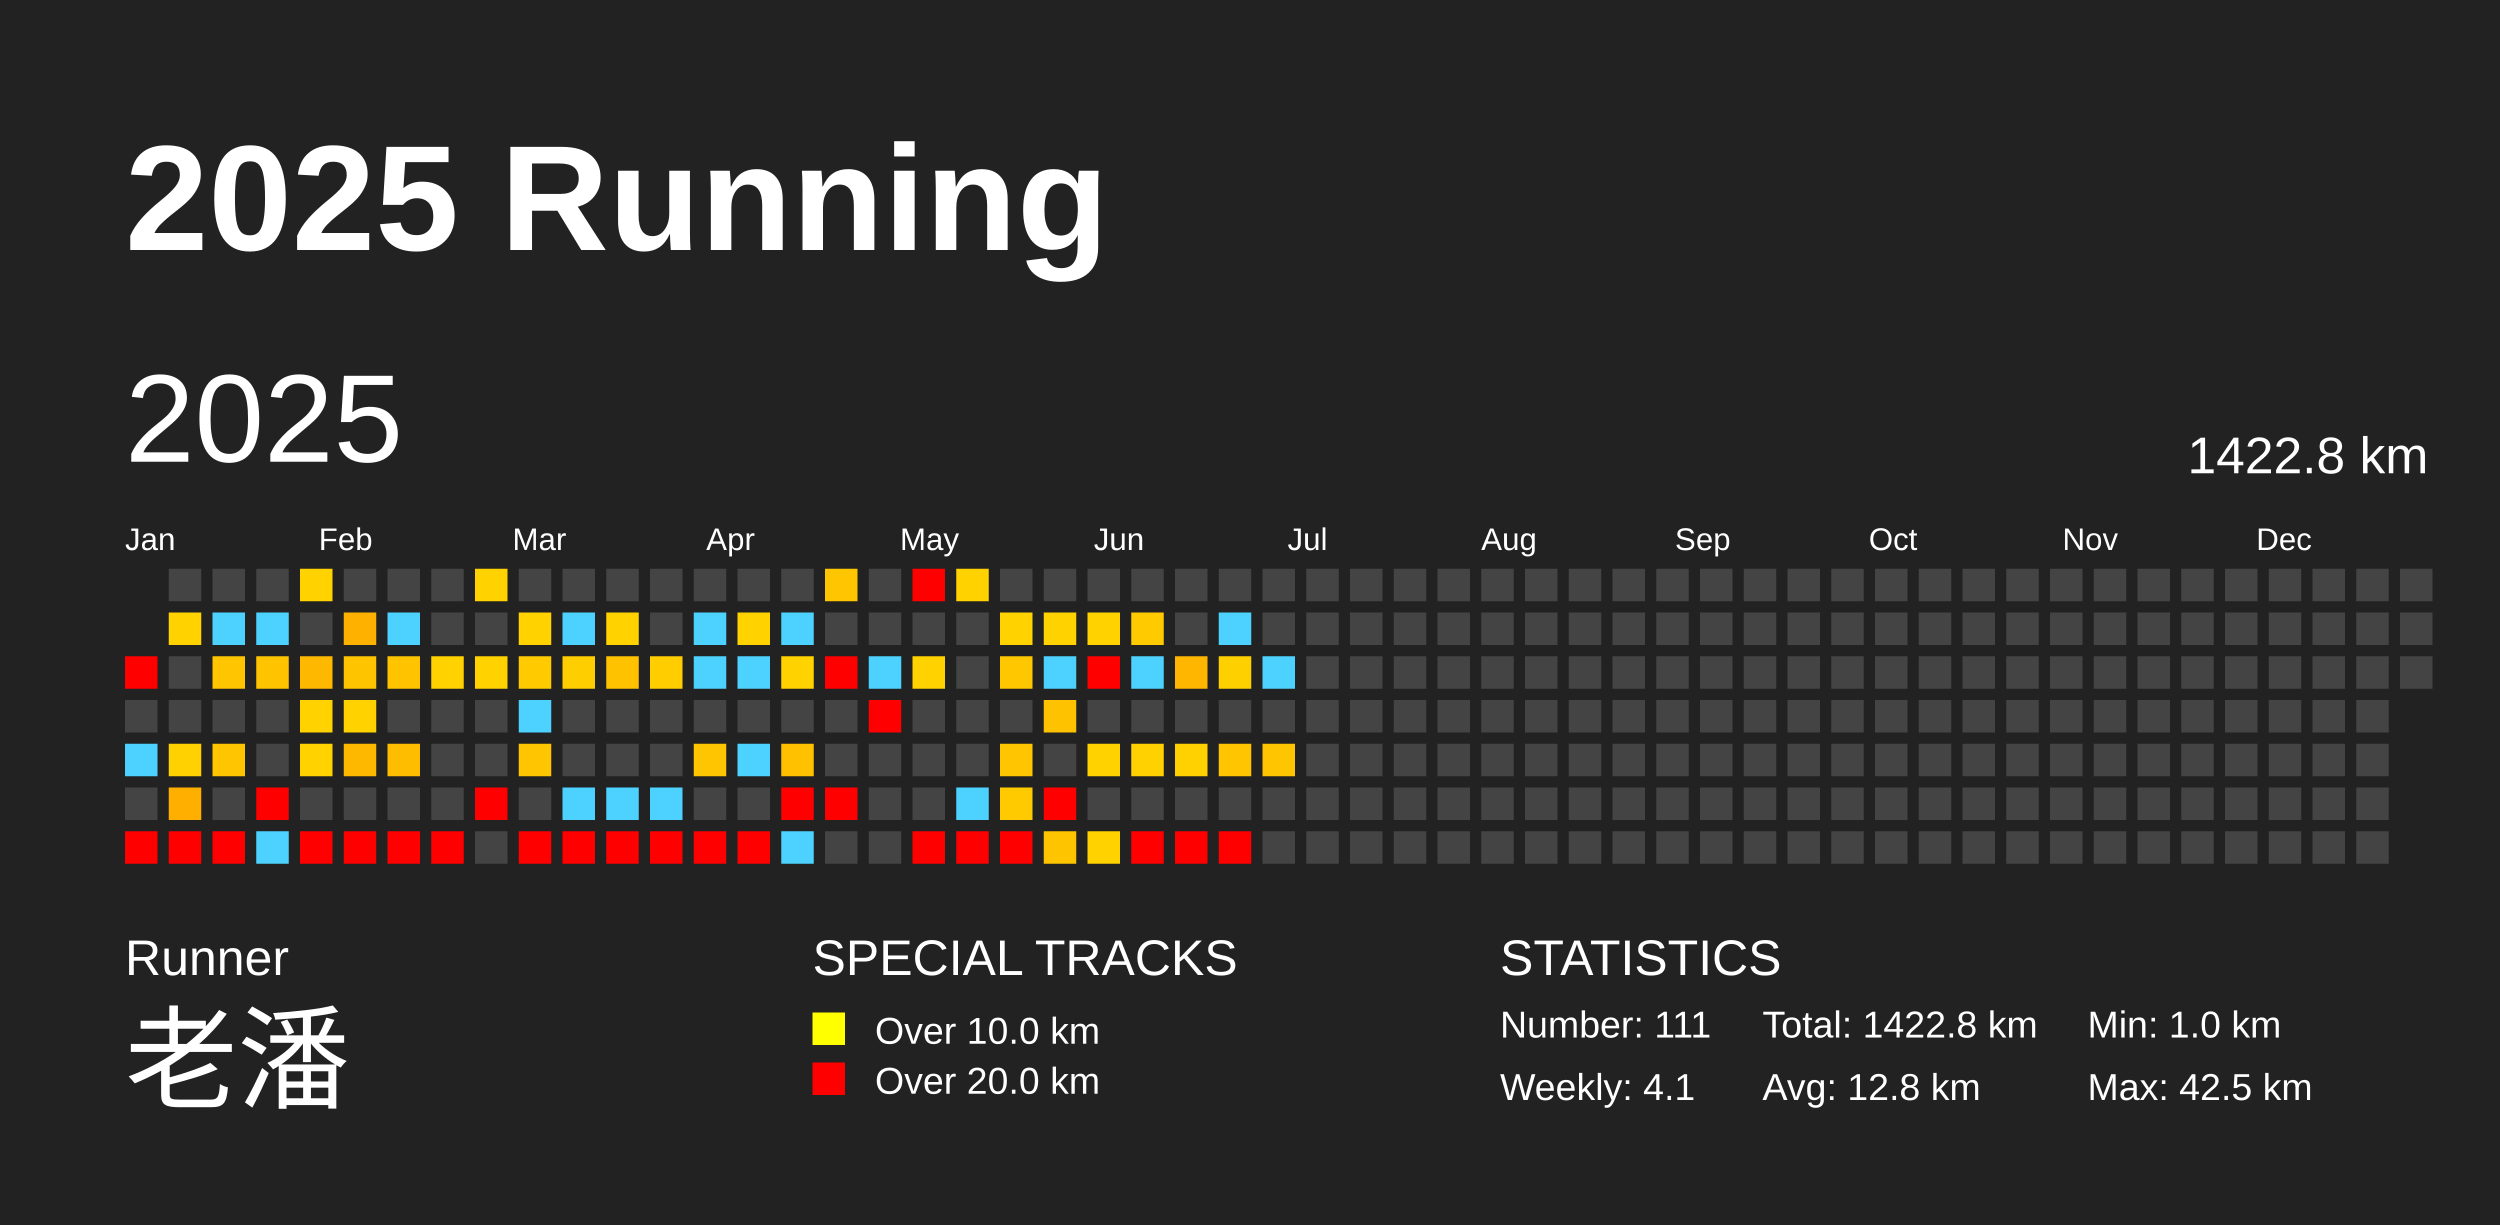
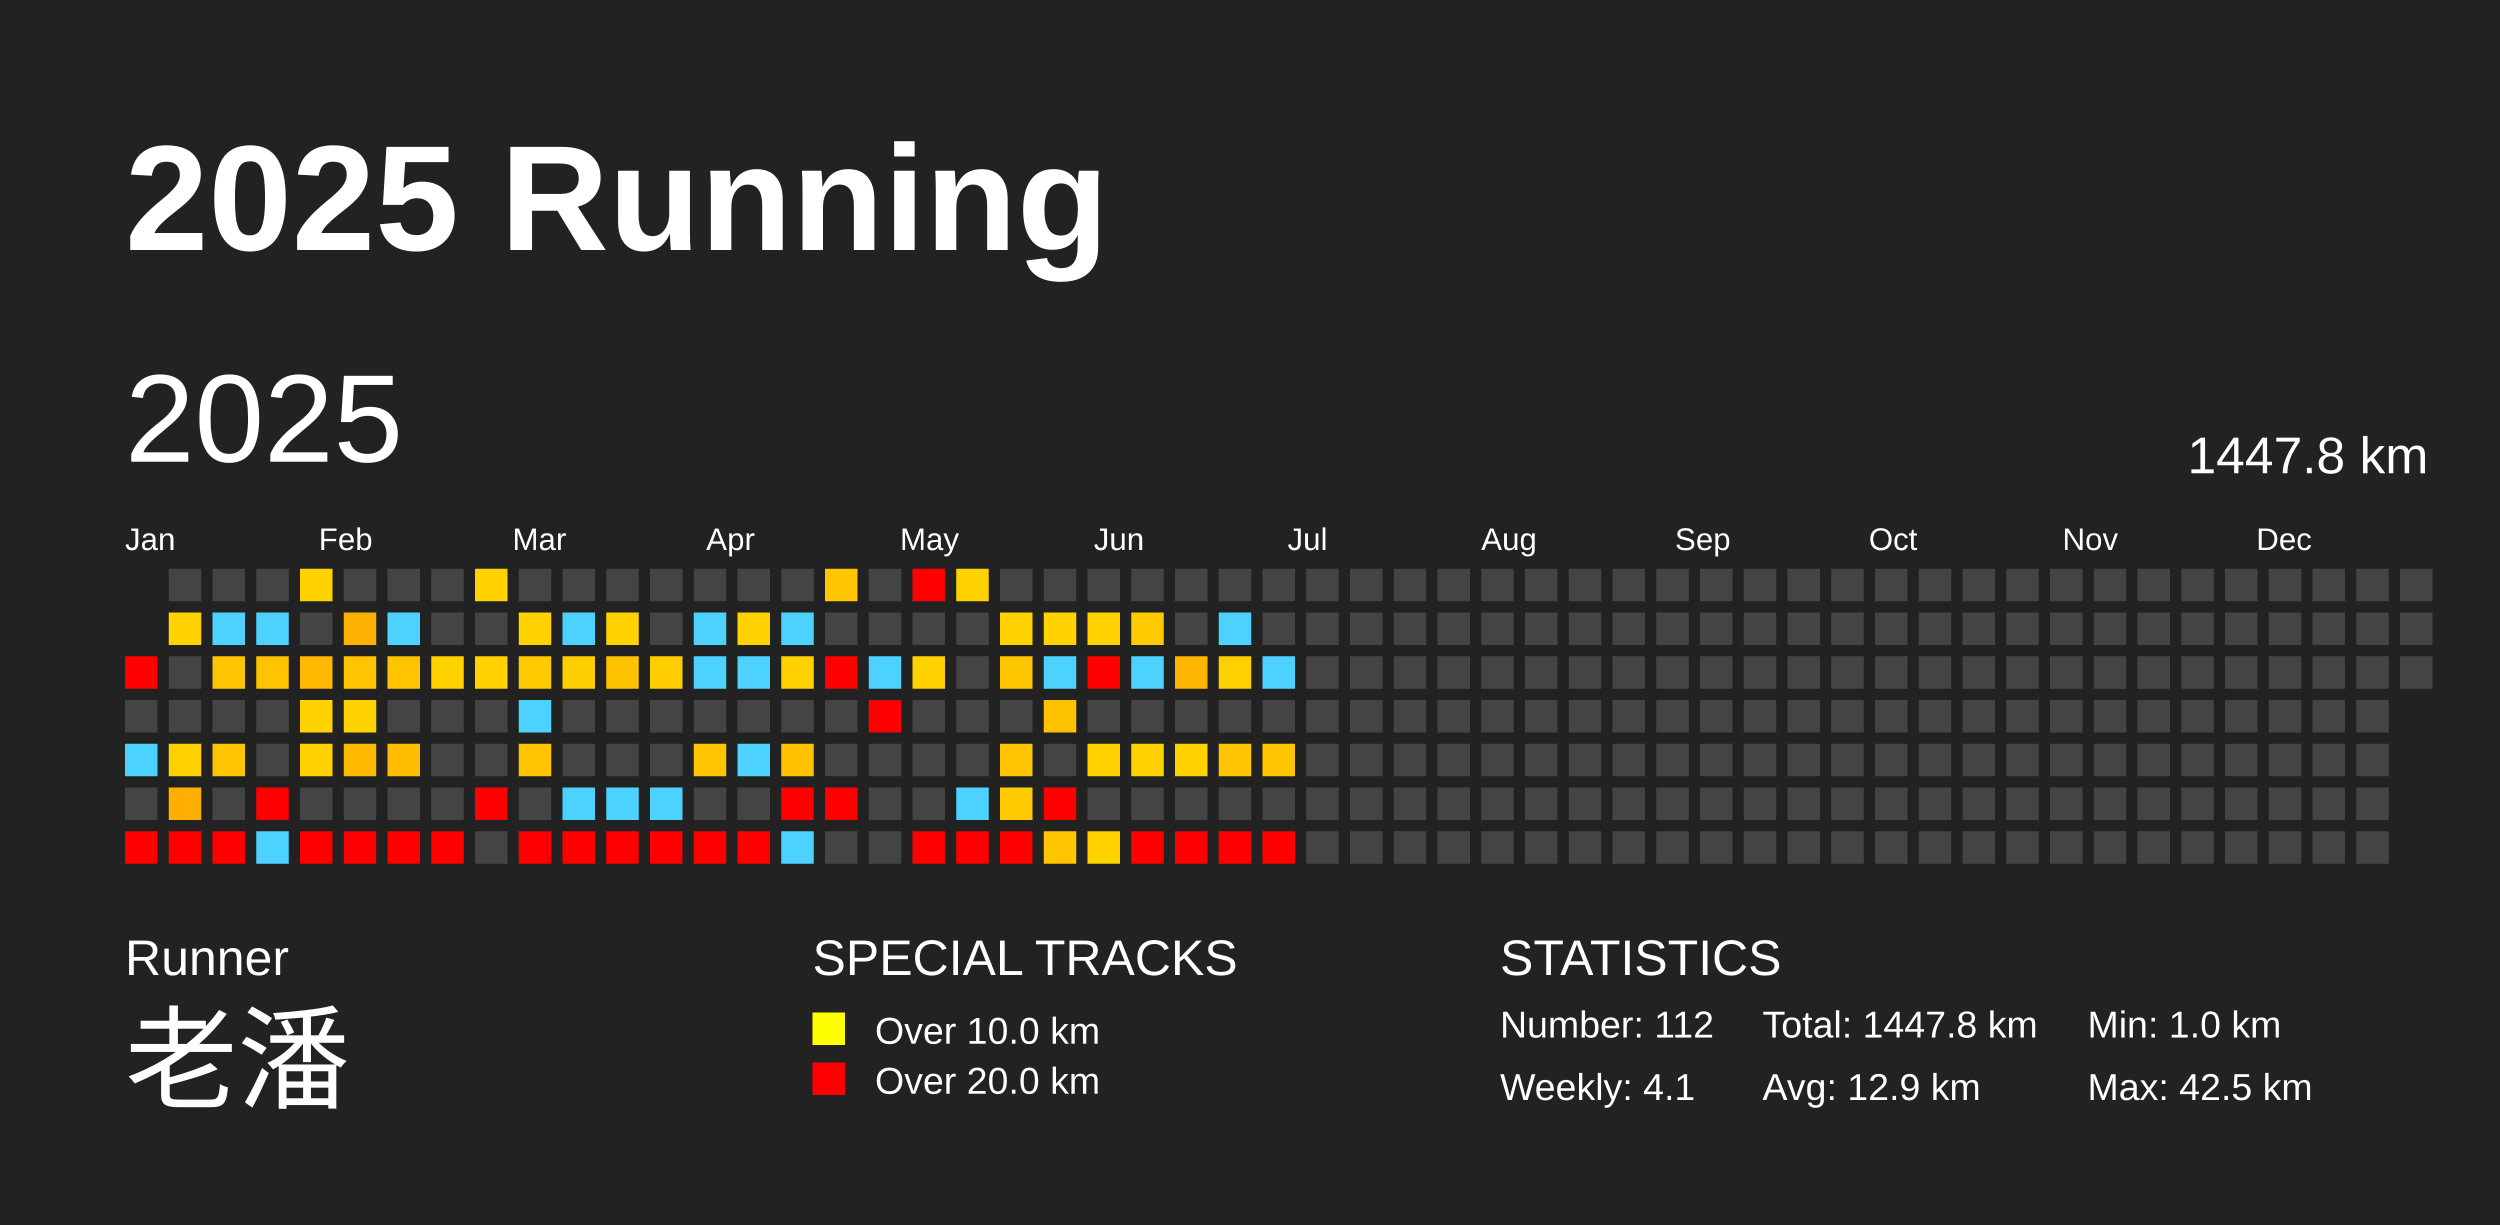
<svg xmlns="http://www.w3.org/2000/svg" baseProfile="full" height="98mm" version="1.1" viewBox="0,0,200,98" width="200mm">
  <defs />
  <rect fill="#222222" height="98" width="200" x="0" y="0" />
  <text fill="#FFFFFF" style="font-size:12px; font-family:Arial; font-weight:bold;" x="10" y="20">2025 Running</text>
  <text fill="#FFFFFF" style="font-size:4px; font-family:Arial" x="10" y="78">Runner</text>
  <text fill="#FFFFFF" style="font-size:9px; font-family:Arial" x="10" y="88">老潘</text>
  <text fill="#FFFFFF" style="font-size:4px; font-family:Arial" x="65" y="78">SPECIAL TRACKS</text>
  <rect fill="yellow" height="2.6" width="2.6" x="65" y="81" />
  <text fill="#FFFFFF" style="font-size:3px; font-family:Arial" x="70" y="83.5">Over 10.0 km</text>
  <rect fill="red" height="2.6" width="2.6" x="65" y="85" />
  <text fill="#FFFFFF" style="font-size:3px; font-family:Arial" x="70" y="87.5">Over 20.0 km</text>
  <text fill="#FFFFFF" style="font-size:4px; font-family:Arial" x="120" y="78">STATISTICS</text>
-   <text fill="#FFFFFF" style="font-size:3px; font-family:Arial" x="120" y="83">Number: 111</text>
+   <text fill="#FFFFFF" style="font-size:3px; font-family:Arial" x="120" y="83">Number: 112</text>
  <text fill="#FFFFFF" style="font-size:3px; font-family:Arial" x="120" y="88">Weekly: 4.1</text>
-   <text fill="#FFFFFF" style="font-size:3px; font-family:Arial" x="141" y="83">Total: 1422.8 km</text>
-   <text fill="#FFFFFF" style="font-size:3px; font-family:Arial" x="141" y="88">Avg: 12.8 km</text>
+   <text fill="#FFFFFF" style="font-size:3px; font-family:Arial" x="141" y="83">Total: 1447.8 km</text>
+   <text fill="#FFFFFF" style="font-size:3px; font-family:Arial" x="141" y="88">Avg: 12.9 km</text>
  <text fill="#FFFFFF" style="font-size:3px; font-family:Arial" x="167" y="83">Min: 1.0 km</text>
  <text fill="#FFFFFF" style="font-size:3px; font-family:Arial" x="167" y="88">Max: 42.5 km</text>
  <text dominant-baseline="hanging" fill="#FFFFFF" style="font-size:10.0px; font-family:Arial;" x="10" y="30">2025</text>
-   <text dominant-baseline="hanging" fill="#FFFFFF" style="font-size:4.125px; font-family:Arial;" x="175" y="35">1422.8 km</text>
+   <text dominant-baseline="hanging" fill="#FFFFFF" style="font-size:4.125px; font-family:Arial;" x="175" y="35">1447.8 km</text>
  <text fill="#FFFFFF" style="font-size:2.5px; font-family:Arial" x="10.0" y="44">Jan</text>
  <text fill="#FFFFFF" style="font-size:2.5px; font-family:Arial" x="25.5" y="44">Feb</text>
  <text fill="#FFFFFF" style="font-size:2.5px; font-family:Arial" x="41.0" y="44">Mar</text>
  <text fill="#FFFFFF" style="font-size:2.5px; font-family:Arial" x="56.5" y="44">Apr</text>
  <text fill="#FFFFFF" style="font-size:2.5px; font-family:Arial" x="72.0" y="44">May</text>
  <text fill="#FFFFFF" style="font-size:2.5px; font-family:Arial" x="87.5" y="44">Jun</text>
  <text fill="#FFFFFF" style="font-size:2.5px; font-family:Arial" x="103.0" y="44">Jul</text>
  <text fill="#FFFFFF" style="font-size:2.5px; font-family:Arial" x="118.5" y="44">Aug</text>
  <text fill="#FFFFFF" style="font-size:2.5px; font-family:Arial" x="134.0" y="44">Sep</text>
  <text fill="#FFFFFF" style="font-size:2.5px; font-family:Arial" x="149.5" y="44">Oct</text>
  <text fill="#FFFFFF" style="font-size:2.5px; font-family:Arial" x="165.0" y="44">Nov</text>
  <text fill="#FFFFFF" style="font-size:2.5px; font-family:Arial" x="180.5" y="44">Dec</text>
  <rect fill="red" height="2.6" width="2.6" x="10.0" y="52.5" />
  <rect fill="#444444" height="2.6" width="2.6" x="10.0" y="56.0" />
  <rect fill="#4dd2ff" height="2.6" width="2.6" x="10.0" y="59.5" />
  <rect fill="#444444" height="2.6" width="2.6" x="10.0" y="63.0" />
  <rect fill="red" height="2.6" width="2.6" x="10.0" y="66.5" />
  <rect fill="#444444" height="2.6" width="2.6" x="13.5" y="45.5" />
  <rect fill="#ffd200" height="2.6" width="2.6" x="13.5" y="49.0" />
  <rect fill="#444444" height="2.6" width="2.6" x="13.5" y="52.5" />
  <rect fill="#444444" height="2.6" width="2.6" x="13.5" y="56.0" />
  <rect fill="#ffd100" height="2.6" width="2.6" x="13.5" y="59.5" />
  <rect fill="#ffaf00" height="2.6" width="2.6" x="13.5" y="63.0" />
  <rect fill="red" height="2.6" width="2.6" x="13.5" y="66.5" />
  <rect fill="#444444" height="2.6" width="2.6" x="17.0" y="45.5" />
  <rect fill="#4dd2ff" height="2.6" width="2.6" x="17.0" y="49.0" />
  <rect fill="#ffc500" height="2.6" width="2.6" x="17.0" y="52.5" />
  <rect fill="#444444" height="2.6" width="2.6" x="17.0" y="56.0" />
  <rect fill="#ffc500" height="2.6" width="2.6" x="17.0" y="59.5" />
  <rect fill="#444444" height="2.6" width="2.6" x="17.0" y="63.0" />
  <rect fill="red" height="2.6" width="2.6" x="17.0" y="66.5" />
  <rect fill="#444444" height="2.6" width="2.6" x="20.5" y="45.5" />
  <rect fill="#4dd2ff" height="2.6" width="2.6" x="20.5" y="49.0" />
  <rect fill="#ffc300" height="2.6" width="2.6" x="20.5" y="52.5" />
  <rect fill="#444444" height="2.6" width="2.6" x="20.5" y="56.0" />
  <rect fill="#444444" height="2.6" width="2.6" x="20.5" y="59.5" />
  <rect fill="red" height="2.6" width="2.6" x="20.5" y="63.0" />
  <rect fill="#4dd2ff" height="2.6" width="2.6" x="20.5" y="66.5" />
  <rect fill="#ffd200" height="2.6" width="2.6" x="24.0" y="45.5" />
  <rect fill="#444444" height="2.6" width="2.6" x="24.0" y="49.0" />
  <rect fill="#ffb800" height="2.6" width="2.6" x="24.0" y="52.5" />
  <rect fill="#ffd200" height="2.6" width="2.6" x="24.0" y="56.0" />
  <rect fill="#ffd200" height="2.6" width="2.6" x="24.0" y="59.5" />
  <rect fill="#444444" height="2.6" width="2.6" x="24.0" y="63.0" />
  <rect fill="red" height="2.6" width="2.6" x="24.0" y="66.5" />
  <rect fill="#444444" height="2.6" width="2.6" x="27.5" y="45.5" />
  <rect fill="#ffb100" height="2.6" width="2.6" x="27.5" y="49.0" />
  <rect fill="#ffc400" height="2.6" width="2.6" x="27.5" y="52.5" />
  <rect fill="#ffd200" height="2.6" width="2.6" x="27.5" y="56.0" />
  <rect fill="#ffb800" height="2.6" width="2.6" x="27.5" y="59.5" />
  <rect fill="#444444" height="2.6" width="2.6" x="27.5" y="63.0" />
  <rect fill="red" height="2.6" width="2.6" x="27.5" y="66.5" />
  <rect fill="#444444" height="2.6" width="2.6" x="31.0" y="45.5" />
  <rect fill="#4dd2ff" height="2.6" width="2.6" x="31.0" y="49.0" />
  <rect fill="#ffc300" height="2.6" width="2.6" x="31.0" y="52.5" />
  <rect fill="#444444" height="2.6" width="2.6" x="31.0" y="56.0" />
  <rect fill="#ffbd00" height="2.6" width="2.6" x="31.0" y="59.5" />
  <rect fill="#444444" height="2.6" width="2.6" x="31.0" y="63.0" />
  <rect fill="red" height="2.6" width="2.6" x="31.0" y="66.5" />
  <rect fill="#444444" height="2.6" width="2.6" x="34.5" y="45.5" />
  <rect fill="#444444" height="2.6" width="2.6" x="34.5" y="49.0" />
  <rect fill="#ffd200" height="2.6" width="2.6" x="34.5" y="52.5" />
  <rect fill="#444444" height="2.6" width="2.6" x="34.5" y="56.0" />
  <rect fill="#444444" height="2.6" width="2.6" x="34.5" y="59.5" />
  <rect fill="#444444" height="2.6" width="2.6" x="34.5" y="63.0" />
  <rect fill="red" height="2.6" width="2.6" x="34.5" y="66.5" />
  <rect fill="#ffd200" height="2.6" width="2.6" x="38.0" y="45.5" />
  <rect fill="#444444" height="2.6" width="2.6" x="38.0" y="49.0" />
  <rect fill="#ffd200" height="2.6" width="2.6" x="38.0" y="52.5" />
  <rect fill="#444444" height="2.6" width="2.6" x="38.0" y="56.0" />
  <rect fill="#444444" height="2.6" width="2.6" x="38.0" y="59.5" />
  <rect fill="red" height="2.6" width="2.6" x="38.0" y="63.0" />
  <rect fill="#444444" height="2.6" width="2.6" x="38.0" y="66.5" />
  <rect fill="#444444" height="2.6" width="2.6" x="41.5" y="45.5" />
  <rect fill="#ffd200" height="2.6" width="2.6" x="41.5" y="49.0" />
  <rect fill="#ffcb00" height="2.6" width="2.6" x="41.5" y="52.5" />
  <rect fill="#4dd2ff" height="2.6" width="2.6" x="41.5" y="56.0" />
  <rect fill="#ffc500" height="2.6" width="2.6" x="41.5" y="59.5" />
  <rect fill="#444444" height="2.6" width="2.6" x="41.5" y="63.0" />
  <rect fill="red" height="2.6" width="2.6" x="41.5" y="66.5" />
  <rect fill="#444444" height="2.6" width="2.6" x="45.0" y="45.5" />
  <rect fill="#4dd2ff" height="2.6" width="2.6" x="45.0" y="49.0" />
  <rect fill="#ffce00" height="2.6" width="2.6" x="45.0" y="52.5" />
  <rect fill="#444444" height="2.6" width="2.6" x="45.0" y="56.0" />
  <rect fill="#444444" height="2.6" width="2.6" x="45.0" y="59.5" />
  <rect fill="#4dd2ff" height="2.6" width="2.6" x="45.0" y="63.0" />
  <rect fill="red" height="2.6" width="2.6" x="45.0" y="66.5" />
  <rect fill="#444444" height="2.6" width="2.6" x="48.5" y="45.5" />
  <rect fill="#ffd200" height="2.6" width="2.6" x="48.5" y="49.0" />
  <rect fill="#ffc200" height="2.6" width="2.6" x="48.5" y="52.5" />
  <rect fill="#444444" height="2.6" width="2.6" x="48.5" y="56.0" />
  <rect fill="#444444" height="2.6" width="2.6" x="48.5" y="59.5" />
  <rect fill="#4dd2ff" height="2.6" width="2.6" x="48.5" y="63.0" />
  <rect fill="red" height="2.6" width="2.6" x="48.5" y="66.5" />
  <rect fill="#444444" height="2.6" width="2.6" x="52.0" y="45.5" />
  <rect fill="#444444" height="2.6" width="2.6" x="52.0" y="49.0" />
  <rect fill="#ffcd00" height="2.6" width="2.6" x="52.0" y="52.5" />
  <rect fill="#444444" height="2.6" width="2.6" x="52.0" y="56.0" />
  <rect fill="#444444" height="2.6" width="2.6" x="52.0" y="59.5" />
  <rect fill="#4dd2ff" height="2.6" width="2.6" x="52.0" y="63.0" />
  <rect fill="red" height="2.6" width="2.6" x="52.0" y="66.5" />
  <rect fill="#444444" height="2.6" width="2.6" x="55.5" y="45.5" />
  <rect fill="#4dd2ff" height="2.6" width="2.6" x="55.5" y="49.0" />
  <rect fill="#4dd2ff" height="2.6" width="2.6" x="55.5" y="52.5" />
  <rect fill="#444444" height="2.6" width="2.6" x="55.5" y="56.0" />
  <rect fill="#ffc500" height="2.6" width="2.6" x="55.5" y="59.5" />
  <rect fill="#444444" height="2.6" width="2.6" x="55.5" y="63.0" />
  <rect fill="red" height="2.6" width="2.6" x="55.5" y="66.5" />
  <rect fill="#444444" height="2.6" width="2.6" x="59.0" y="45.5" />
  <rect fill="#ffd200" height="2.6" width="2.6" x="59.0" y="49.0" />
  <rect fill="#4dd2ff" height="2.6" width="2.6" x="59.0" y="52.5" />
  <rect fill="#444444" height="2.6" width="2.6" x="59.0" y="56.0" />
  <rect fill="#4dd2ff" height="2.6" width="2.6" x="59.0" y="59.5" />
  <rect fill="#444444" height="2.6" width="2.6" x="59.0" y="63.0" />
  <rect fill="red" height="2.6" width="2.6" x="59.0" y="66.5" />
  <rect fill="#444444" height="2.6" width="2.6" x="62.5" y="45.5" />
  <rect fill="#4dd2ff" height="2.6" width="2.6" x="62.5" y="49.0" />
  <rect fill="#ffd200" height="2.6" width="2.6" x="62.5" y="52.5" />
  <rect fill="#444444" height="2.6" width="2.6" x="62.5" y="56.0" />
  <rect fill="#ffc100" height="2.6" width="2.6" x="62.5" y="59.5" />
  <rect fill="red" height="2.6" width="2.6" x="62.5" y="63.0" />
  <rect fill="#4dd2ff" height="2.6" width="2.6" x="62.5" y="66.5" />
  <rect fill="#ffc500" height="2.6" width="2.6" x="66.0" y="45.5" />
  <rect fill="#444444" height="2.6" width="2.6" x="66.0" y="49.0" />
  <rect fill="red" height="2.6" width="2.6" x="66.0" y="52.5" />
  <rect fill="#444444" height="2.6" width="2.6" x="66.0" y="56.0" />
  <rect fill="#444444" height="2.6" width="2.6" x="66.0" y="59.5" />
  <rect fill="red" height="2.6" width="2.6" x="66.0" y="63.0" />
  <rect fill="#444444" height="2.6" width="2.6" x="66.0" y="66.5" />
  <rect fill="#444444" height="2.6" width="2.6" x="69.5" y="45.5" />
  <rect fill="#444444" height="2.6" width="2.6" x="69.5" y="49.0" />
  <rect fill="#4dd2ff" height="2.6" width="2.6" x="69.5" y="52.5" />
  <rect fill="red" height="2.6" width="2.6" x="69.5" y="56.0" />
  <rect fill="#444444" height="2.6" width="2.6" x="69.5" y="59.5" />
  <rect fill="#444444" height="2.6" width="2.6" x="69.5" y="63.0" />
  <rect fill="#444444" height="2.6" width="2.6" x="69.5" y="66.5" />
  <rect fill="red" height="2.6" width="2.6" x="73.0" y="45.5" />
  <rect fill="#444444" height="2.6" width="2.6" x="73.0" y="49.0" />
  <rect fill="#ffd200" height="2.6" width="2.6" x="73.0" y="52.5" />
  <rect fill="#444444" height="2.6" width="2.6" x="73.0" y="56.0" />
  <rect fill="#444444" height="2.6" width="2.6" x="73.0" y="59.5" />
  <rect fill="#444444" height="2.6" width="2.6" x="73.0" y="63.0" />
  <rect fill="red" height="2.6" width="2.6" x="73.0" y="66.5" />
  <rect fill="#ffd200" height="2.6" width="2.6" x="76.5" y="45.5" />
  <rect fill="#444444" height="2.6" width="2.6" x="76.5" y="49.0" />
  <rect fill="#444444" height="2.6" width="2.6" x="76.5" y="52.5" />
  <rect fill="#444444" height="2.6" width="2.6" x="76.5" y="56.0" />
  <rect fill="#444444" height="2.6" width="2.6" x="76.5" y="59.5" />
  <rect fill="#4dd2ff" height="2.6" width="2.6" x="76.5" y="63.0" />
  <rect fill="red" height="2.6" width="2.6" x="76.5" y="66.5" />
  <rect fill="#444444" height="2.6" width="2.6" x="80.0" y="45.5" />
  <rect fill="#ffd200" height="2.6" width="2.6" x="80.0" y="49.0" />
  <rect fill="#ffc700" height="2.6" width="2.6" x="80.0" y="52.5" />
  <rect fill="#444444" height="2.6" width="2.6" x="80.0" y="56.0" />
  <rect fill="#ffc500" height="2.6" width="2.6" x="80.0" y="59.5" />
  <rect fill="#ffcb00" height="2.6" width="2.6" x="80.0" y="63.0" />
  <rect fill="red" height="2.6" width="2.6" x="80.0" y="66.5" />
  <rect fill="#444444" height="2.6" width="2.6" x="83.5" y="45.5" />
  <rect fill="#ffd200" height="2.6" width="2.6" x="83.5" y="49.0" />
  <rect fill="#4dd2ff" height="2.6" width="2.6" x="83.5" y="52.5" />
  <rect fill="#ffc200" height="2.6" width="2.6" x="83.5" y="56.0" />
  <rect fill="#444444" height="2.6" width="2.6" x="83.5" y="59.5" />
  <rect fill="red" height="2.6" width="2.6" x="83.5" y="63.0" />
  <rect fill="#ffc400" height="2.6" width="2.6" x="83.5" y="66.5" />
  <rect fill="#444444" height="2.6" width="2.6" x="87.0" y="45.5" />
  <rect fill="#ffd200" height="2.6" width="2.6" x="87.0" y="49.0" />
  <rect fill="red" height="2.6" width="2.6" x="87.0" y="52.5" />
  <rect fill="#444444" height="2.6" width="2.6" x="87.0" y="56.0" />
  <rect fill="#ffd200" height="2.6" width="2.6" x="87.0" y="59.5" />
  <rect fill="#444444" height="2.6" width="2.6" x="87.0" y="63.0" />
  <rect fill="#ffd200" height="2.6" width="2.6" x="87.0" y="66.5" />
  <rect fill="#444444" height="2.6" width="2.6" x="90.5" y="45.5" />
  <rect fill="#ffca00" height="2.6" width="2.6" x="90.5" y="49.0" />
  <rect fill="#4dd2ff" height="2.6" width="2.6" x="90.5" y="52.5" />
  <rect fill="#444444" height="2.6" width="2.6" x="90.5" y="56.0" />
  <rect fill="#ffd100" height="2.6" width="2.6" x="90.5" y="59.5" />
  <rect fill="#444444" height="2.6" width="2.6" x="90.5" y="63.0" />
  <rect fill="red" height="2.6" width="2.6" x="90.5" y="66.5" />
  <rect fill="#444444" height="2.6" width="2.6" x="94.0" y="45.5" />
  <rect fill="#444444" height="2.6" width="2.6" x="94.0" y="49.0" />
  <rect fill="#ffb600" height="2.6" width="2.6" x="94.0" y="52.5" />
  <rect fill="#444444" height="2.6" width="2.6" x="94.0" y="56.0" />
  <rect fill="#ffd100" height="2.6" width="2.6" x="94.0" y="59.5" />
  <rect fill="#444444" height="2.6" width="2.6" x="94.0" y="63.0" />
  <rect fill="red" height="2.6" width="2.6" x="94.0" y="66.5" />
  <rect fill="#444444" height="2.6" width="2.6" x="97.5" y="45.5" />
  <rect fill="#4dd2ff" height="2.6" width="2.6" x="97.5" y="49.0" />
  <rect fill="#ffd000" height="2.6" width="2.6" x="97.5" y="52.5" />
  <rect fill="#444444" height="2.6" width="2.6" x="97.5" y="56.0" />
  <rect fill="#ffc500" height="2.6" width="2.6" x="97.5" y="59.5" />
  <rect fill="#444444" height="2.6" width="2.6" x="97.5" y="63.0" />
  <rect fill="red" height="2.6" width="2.6" x="97.5" y="66.5" />
  <rect fill="#444444" height="2.6" width="2.6" x="101.0" y="45.5" />
  <rect fill="#444444" height="2.6" width="2.6" x="101.0" y="49.0" />
  <rect fill="#4dd2ff" height="2.6" width="2.6" x="101.0" y="52.5" />
  <rect fill="#444444" height="2.6" width="2.6" x="101.0" y="56.0" />
  <rect fill="#ffc500" height="2.6" width="2.6" x="101.0" y="59.5" />
  <rect fill="#444444" height="2.6" width="2.6" x="101.0" y="63.0" />
-   <rect fill="#444444" height="2.6" width="2.6" x="101.0" y="66.5" />
+   <rect fill="red" height="2.6" width="2.6" x="101.0" y="66.5" />
  <rect fill="#444444" height="2.6" width="2.6" x="104.5" y="45.5" />
  <rect fill="#444444" height="2.6" width="2.6" x="104.5" y="49.0" />
  <rect fill="#444444" height="2.6" width="2.6" x="104.5" y="52.5" />
  <rect fill="#444444" height="2.6" width="2.6" x="104.5" y="56.0" />
  <rect fill="#444444" height="2.6" width="2.6" x="104.5" y="59.5" />
  <rect fill="#444444" height="2.6" width="2.6" x="104.5" y="63.0" />
  <rect fill="#444444" height="2.6" width="2.6" x="104.5" y="66.5" />
  <rect fill="#444444" height="2.6" width="2.6" x="108.0" y="45.5" />
  <rect fill="#444444" height="2.6" width="2.6" x="108.0" y="49.0" />
  <rect fill="#444444" height="2.6" width="2.6" x="108.0" y="52.5" />
  <rect fill="#444444" height="2.6" width="2.6" x="108.0" y="56.0" />
  <rect fill="#444444" height="2.6" width="2.6" x="108.0" y="59.5" />
  <rect fill="#444444" height="2.6" width="2.6" x="108.0" y="63.0" />
  <rect fill="#444444" height="2.6" width="2.6" x="108.0" y="66.5" />
  <rect fill="#444444" height="2.6" width="2.6" x="111.5" y="45.5" />
  <rect fill="#444444" height="2.6" width="2.6" x="111.5" y="49.0" />
  <rect fill="#444444" height="2.6" width="2.6" x="111.5" y="52.5" />
  <rect fill="#444444" height="2.6" width="2.6" x="111.5" y="56.0" />
  <rect fill="#444444" height="2.6" width="2.6" x="111.5" y="59.5" />
  <rect fill="#444444" height="2.6" width="2.6" x="111.5" y="63.0" />
  <rect fill="#444444" height="2.6" width="2.6" x="111.5" y="66.5" />
  <rect fill="#444444" height="2.6" width="2.6" x="115.0" y="45.5" />
  <rect fill="#444444" height="2.6" width="2.6" x="115.0" y="49.0" />
  <rect fill="#444444" height="2.6" width="2.6" x="115.0" y="52.5" />
  <rect fill="#444444" height="2.6" width="2.6" x="115.0" y="56.0" />
  <rect fill="#444444" height="2.6" width="2.6" x="115.0" y="59.5" />
  <rect fill="#444444" height="2.6" width="2.6" x="115.0" y="63.0" />
  <rect fill="#444444" height="2.6" width="2.6" x="115.0" y="66.5" />
  <rect fill="#444444" height="2.6" width="2.6" x="118.5" y="45.5" />
  <rect fill="#444444" height="2.6" width="2.6" x="118.5" y="49.0" />
  <rect fill="#444444" height="2.6" width="2.6" x="118.5" y="52.5" />
  <rect fill="#444444" height="2.6" width="2.6" x="118.5" y="56.0" />
  <rect fill="#444444" height="2.6" width="2.6" x="118.5" y="59.5" />
  <rect fill="#444444" height="2.6" width="2.6" x="118.5" y="63.0" />
  <rect fill="#444444" height="2.6" width="2.6" x="118.5" y="66.5" />
  <rect fill="#444444" height="2.6" width="2.6" x="122.0" y="45.5" />
  <rect fill="#444444" height="2.6" width="2.6" x="122.0" y="49.0" />
  <rect fill="#444444" height="2.6" width="2.6" x="122.0" y="52.5" />
  <rect fill="#444444" height="2.6" width="2.6" x="122.0" y="56.0" />
  <rect fill="#444444" height="2.6" width="2.6" x="122.0" y="59.5" />
  <rect fill="#444444" height="2.6" width="2.6" x="122.0" y="63.0" />
  <rect fill="#444444" height="2.6" width="2.6" x="122.0" y="66.5" />
  <rect fill="#444444" height="2.6" width="2.6" x="125.5" y="45.5" />
  <rect fill="#444444" height="2.6" width="2.6" x="125.5" y="49.0" />
  <rect fill="#444444" height="2.6" width="2.6" x="125.5" y="52.5" />
  <rect fill="#444444" height="2.6" width="2.6" x="125.5" y="56.0" />
  <rect fill="#444444" height="2.6" width="2.6" x="125.5" y="59.5" />
  <rect fill="#444444" height="2.6" width="2.6" x="125.5" y="63.0" />
  <rect fill="#444444" height="2.6" width="2.6" x="125.5" y="66.5" />
  <rect fill="#444444" height="2.6" width="2.6" x="129.0" y="45.5" />
  <rect fill="#444444" height="2.6" width="2.6" x="129.0" y="49.0" />
  <rect fill="#444444" height="2.6" width="2.6" x="129.0" y="52.5" />
  <rect fill="#444444" height="2.6" width="2.6" x="129.0" y="56.0" />
  <rect fill="#444444" height="2.6" width="2.6" x="129.0" y="59.5" />
  <rect fill="#444444" height="2.6" width="2.6" x="129.0" y="63.0" />
  <rect fill="#444444" height="2.6" width="2.6" x="129.0" y="66.5" />
  <rect fill="#444444" height="2.6" width="2.6" x="132.5" y="45.5" />
  <rect fill="#444444" height="2.6" width="2.6" x="132.5" y="49.0" />
  <rect fill="#444444" height="2.6" width="2.6" x="132.5" y="52.5" />
  <rect fill="#444444" height="2.6" width="2.6" x="132.5" y="56.0" />
  <rect fill="#444444" height="2.6" width="2.6" x="132.5" y="59.5" />
  <rect fill="#444444" height="2.6" width="2.6" x="132.5" y="63.0" />
  <rect fill="#444444" height="2.6" width="2.6" x="132.5" y="66.5" />
  <rect fill="#444444" height="2.6" width="2.6" x="136.0" y="45.5" />
  <rect fill="#444444" height="2.6" width="2.6" x="136.0" y="49.0" />
  <rect fill="#444444" height="2.6" width="2.6" x="136.0" y="52.5" />
  <rect fill="#444444" height="2.6" width="2.6" x="136.0" y="56.0" />
  <rect fill="#444444" height="2.6" width="2.6" x="136.0" y="59.5" />
  <rect fill="#444444" height="2.6" width="2.6" x="136.0" y="63.0" />
  <rect fill="#444444" height="2.6" width="2.6" x="136.0" y="66.5" />
  <rect fill="#444444" height="2.6" width="2.6" x="139.5" y="45.5" />
  <rect fill="#444444" height="2.6" width="2.6" x="139.5" y="49.0" />
  <rect fill="#444444" height="2.6" width="2.6" x="139.5" y="52.5" />
  <rect fill="#444444" height="2.6" width="2.6" x="139.5" y="56.0" />
  <rect fill="#444444" height="2.6" width="2.6" x="139.5" y="59.5" />
  <rect fill="#444444" height="2.6" width="2.6" x="139.5" y="63.0" />
  <rect fill="#444444" height="2.6" width="2.6" x="139.5" y="66.5" />
  <rect fill="#444444" height="2.6" width="2.6" x="143.0" y="45.5" />
  <rect fill="#444444" height="2.6" width="2.6" x="143.0" y="49.0" />
  <rect fill="#444444" height="2.6" width="2.6" x="143.0" y="52.5" />
  <rect fill="#444444" height="2.6" width="2.6" x="143.0" y="56.0" />
  <rect fill="#444444" height="2.6" width="2.6" x="143.0" y="59.5" />
  <rect fill="#444444" height="2.6" width="2.6" x="143.0" y="63.0" />
  <rect fill="#444444" height="2.6" width="2.6" x="143.0" y="66.5" />
  <rect fill="#444444" height="2.6" width="2.6" x="146.5" y="45.5" />
  <rect fill="#444444" height="2.6" width="2.6" x="146.5" y="49.0" />
  <rect fill="#444444" height="2.6" width="2.6" x="146.5" y="52.5" />
  <rect fill="#444444" height="2.6" width="2.6" x="146.5" y="56.0" />
  <rect fill="#444444" height="2.6" width="2.6" x="146.5" y="59.5" />
  <rect fill="#444444" height="2.6" width="2.6" x="146.5" y="63.0" />
  <rect fill="#444444" height="2.6" width="2.6" x="146.5" y="66.5" />
  <rect fill="#444444" height="2.6" width="2.6" x="150.0" y="45.5" />
  <rect fill="#444444" height="2.6" width="2.6" x="150.0" y="49.0" />
  <rect fill="#444444" height="2.6" width="2.6" x="150.0" y="52.5" />
  <rect fill="#444444" height="2.6" width="2.6" x="150.0" y="56.0" />
  <rect fill="#444444" height="2.6" width="2.6" x="150.0" y="59.5" />
  <rect fill="#444444" height="2.6" width="2.6" x="150.0" y="63.0" />
  <rect fill="#444444" height="2.6" width="2.6" x="150.0" y="66.5" />
  <rect fill="#444444" height="2.6" width="2.6" x="153.5" y="45.5" />
  <rect fill="#444444" height="2.6" width="2.6" x="153.5" y="49.0" />
  <rect fill="#444444" height="2.6" width="2.6" x="153.5" y="52.5" />
  <rect fill="#444444" height="2.6" width="2.6" x="153.5" y="56.0" />
  <rect fill="#444444" height="2.6" width="2.6" x="153.5" y="59.5" />
  <rect fill="#444444" height="2.6" width="2.6" x="153.5" y="63.0" />
  <rect fill="#444444" height="2.6" width="2.6" x="153.5" y="66.5" />
  <rect fill="#444444" height="2.6" width="2.6" x="157.0" y="45.5" />
  <rect fill="#444444" height="2.6" width="2.6" x="157.0" y="49.0" />
  <rect fill="#444444" height="2.6" width="2.6" x="157.0" y="52.5" />
  <rect fill="#444444" height="2.6" width="2.6" x="157.0" y="56.0" />
  <rect fill="#444444" height="2.6" width="2.6" x="157.0" y="59.5" />
  <rect fill="#444444" height="2.6" width="2.6" x="157.0" y="63.0" />
  <rect fill="#444444" height="2.6" width="2.6" x="157.0" y="66.5" />
  <rect fill="#444444" height="2.6" width="2.6" x="160.5" y="45.5" />
  <rect fill="#444444" height="2.6" width="2.6" x="160.5" y="49.0" />
  <rect fill="#444444" height="2.6" width="2.6" x="160.5" y="52.5" />
  <rect fill="#444444" height="2.6" width="2.6" x="160.5" y="56.0" />
  <rect fill="#444444" height="2.6" width="2.6" x="160.5" y="59.5" />
  <rect fill="#444444" height="2.6" width="2.6" x="160.5" y="63.0" />
  <rect fill="#444444" height="2.6" width="2.6" x="160.5" y="66.5" />
  <rect fill="#444444" height="2.6" width="2.6" x="164.0" y="45.5" />
  <rect fill="#444444" height="2.6" width="2.6" x="164.0" y="49.0" />
  <rect fill="#444444" height="2.6" width="2.6" x="164.0" y="52.5" />
  <rect fill="#444444" height="2.6" width="2.6" x="164.0" y="56.0" />
  <rect fill="#444444" height="2.6" width="2.6" x="164.0" y="59.5" />
  <rect fill="#444444" height="2.6" width="2.6" x="164.0" y="63.0" />
  <rect fill="#444444" height="2.6" width="2.6" x="164.0" y="66.5" />
  <rect fill="#444444" height="2.6" width="2.6" x="167.5" y="45.5" />
  <rect fill="#444444" height="2.6" width="2.6" x="167.5" y="49.0" />
  <rect fill="#444444" height="2.6" width="2.6" x="167.5" y="52.5" />
  <rect fill="#444444" height="2.6" width="2.6" x="167.5" y="56.0" />
  <rect fill="#444444" height="2.6" width="2.6" x="167.5" y="59.5" />
  <rect fill="#444444" height="2.6" width="2.6" x="167.5" y="63.0" />
  <rect fill="#444444" height="2.6" width="2.6" x="167.5" y="66.5" />
  <rect fill="#444444" height="2.6" width="2.6" x="171.0" y="45.5" />
  <rect fill="#444444" height="2.6" width="2.6" x="171.0" y="49.0" />
  <rect fill="#444444" height="2.6" width="2.6" x="171.0" y="52.5" />
  <rect fill="#444444" height="2.6" width="2.6" x="171.0" y="56.0" />
  <rect fill="#444444" height="2.6" width="2.6" x="171.0" y="59.5" />
  <rect fill="#444444" height="2.6" width="2.6" x="171.0" y="63.0" />
  <rect fill="#444444" height="2.6" width="2.6" x="171.0" y="66.5" />
  <rect fill="#444444" height="2.6" width="2.6" x="174.5" y="45.5" />
  <rect fill="#444444" height="2.6" width="2.6" x="174.5" y="49.0" />
  <rect fill="#444444" height="2.6" width="2.6" x="174.5" y="52.5" />
  <rect fill="#444444" height="2.6" width="2.6" x="174.5" y="56.0" />
  <rect fill="#444444" height="2.6" width="2.6" x="174.5" y="59.5" />
  <rect fill="#444444" height="2.6" width="2.6" x="174.5" y="63.0" />
  <rect fill="#444444" height="2.6" width="2.6" x="174.5" y="66.5" />
  <rect fill="#444444" height="2.6" width="2.6" x="178.0" y="45.5" />
  <rect fill="#444444" height="2.6" width="2.6" x="178.0" y="49.0" />
  <rect fill="#444444" height="2.6" width="2.6" x="178.0" y="52.5" />
  <rect fill="#444444" height="2.6" width="2.6" x="178.0" y="56.0" />
  <rect fill="#444444" height="2.6" width="2.6" x="178.0" y="59.5" />
  <rect fill="#444444" height="2.6" width="2.6" x="178.0" y="63.0" />
  <rect fill="#444444" height="2.6" width="2.6" x="178.0" y="66.5" />
  <rect fill="#444444" height="2.6" width="2.6" x="181.5" y="45.5" />
  <rect fill="#444444" height="2.6" width="2.6" x="181.5" y="49.0" />
  <rect fill="#444444" height="2.6" width="2.6" x="181.5" y="52.5" />
  <rect fill="#444444" height="2.6" width="2.6" x="181.5" y="56.0" />
  <rect fill="#444444" height="2.6" width="2.6" x="181.5" y="59.5" />
  <rect fill="#444444" height="2.6" width="2.6" x="181.5" y="63.0" />
  <rect fill="#444444" height="2.6" width="2.6" x="181.5" y="66.5" />
  <rect fill="#444444" height="2.6" width="2.6" x="185.0" y="45.5" />
  <rect fill="#444444" height="2.6" width="2.6" x="185.0" y="49.0" />
  <rect fill="#444444" height="2.6" width="2.6" x="185.0" y="52.5" />
  <rect fill="#444444" height="2.6" width="2.6" x="185.0" y="56.0" />
  <rect fill="#444444" height="2.6" width="2.6" x="185.0" y="59.5" />
  <rect fill="#444444" height="2.6" width="2.6" x="185.0" y="63.0" />
  <rect fill="#444444" height="2.6" width="2.6" x="185.0" y="66.5" />
  <rect fill="#444444" height="2.6" width="2.6" x="188.5" y="45.5" />
  <rect fill="#444444" height="2.6" width="2.6" x="188.5" y="49.0" />
  <rect fill="#444444" height="2.6" width="2.6" x="188.5" y="52.5" />
  <rect fill="#444444" height="2.6" width="2.6" x="188.5" y="56.0" />
  <rect fill="#444444" height="2.6" width="2.6" x="188.5" y="59.5" />
  <rect fill="#444444" height="2.6" width="2.6" x="188.5" y="63.0" />
  <rect fill="#444444" height="2.6" width="2.6" x="188.5" y="66.5" />
  <rect fill="#444444" height="2.6" width="2.6" x="192.0" y="45.5" />
  <rect fill="#444444" height="2.6" width="2.6" x="192.0" y="49.0" />
  <rect fill="#444444" height="2.6" width="2.6" x="192.0" y="52.5" />
</svg>
